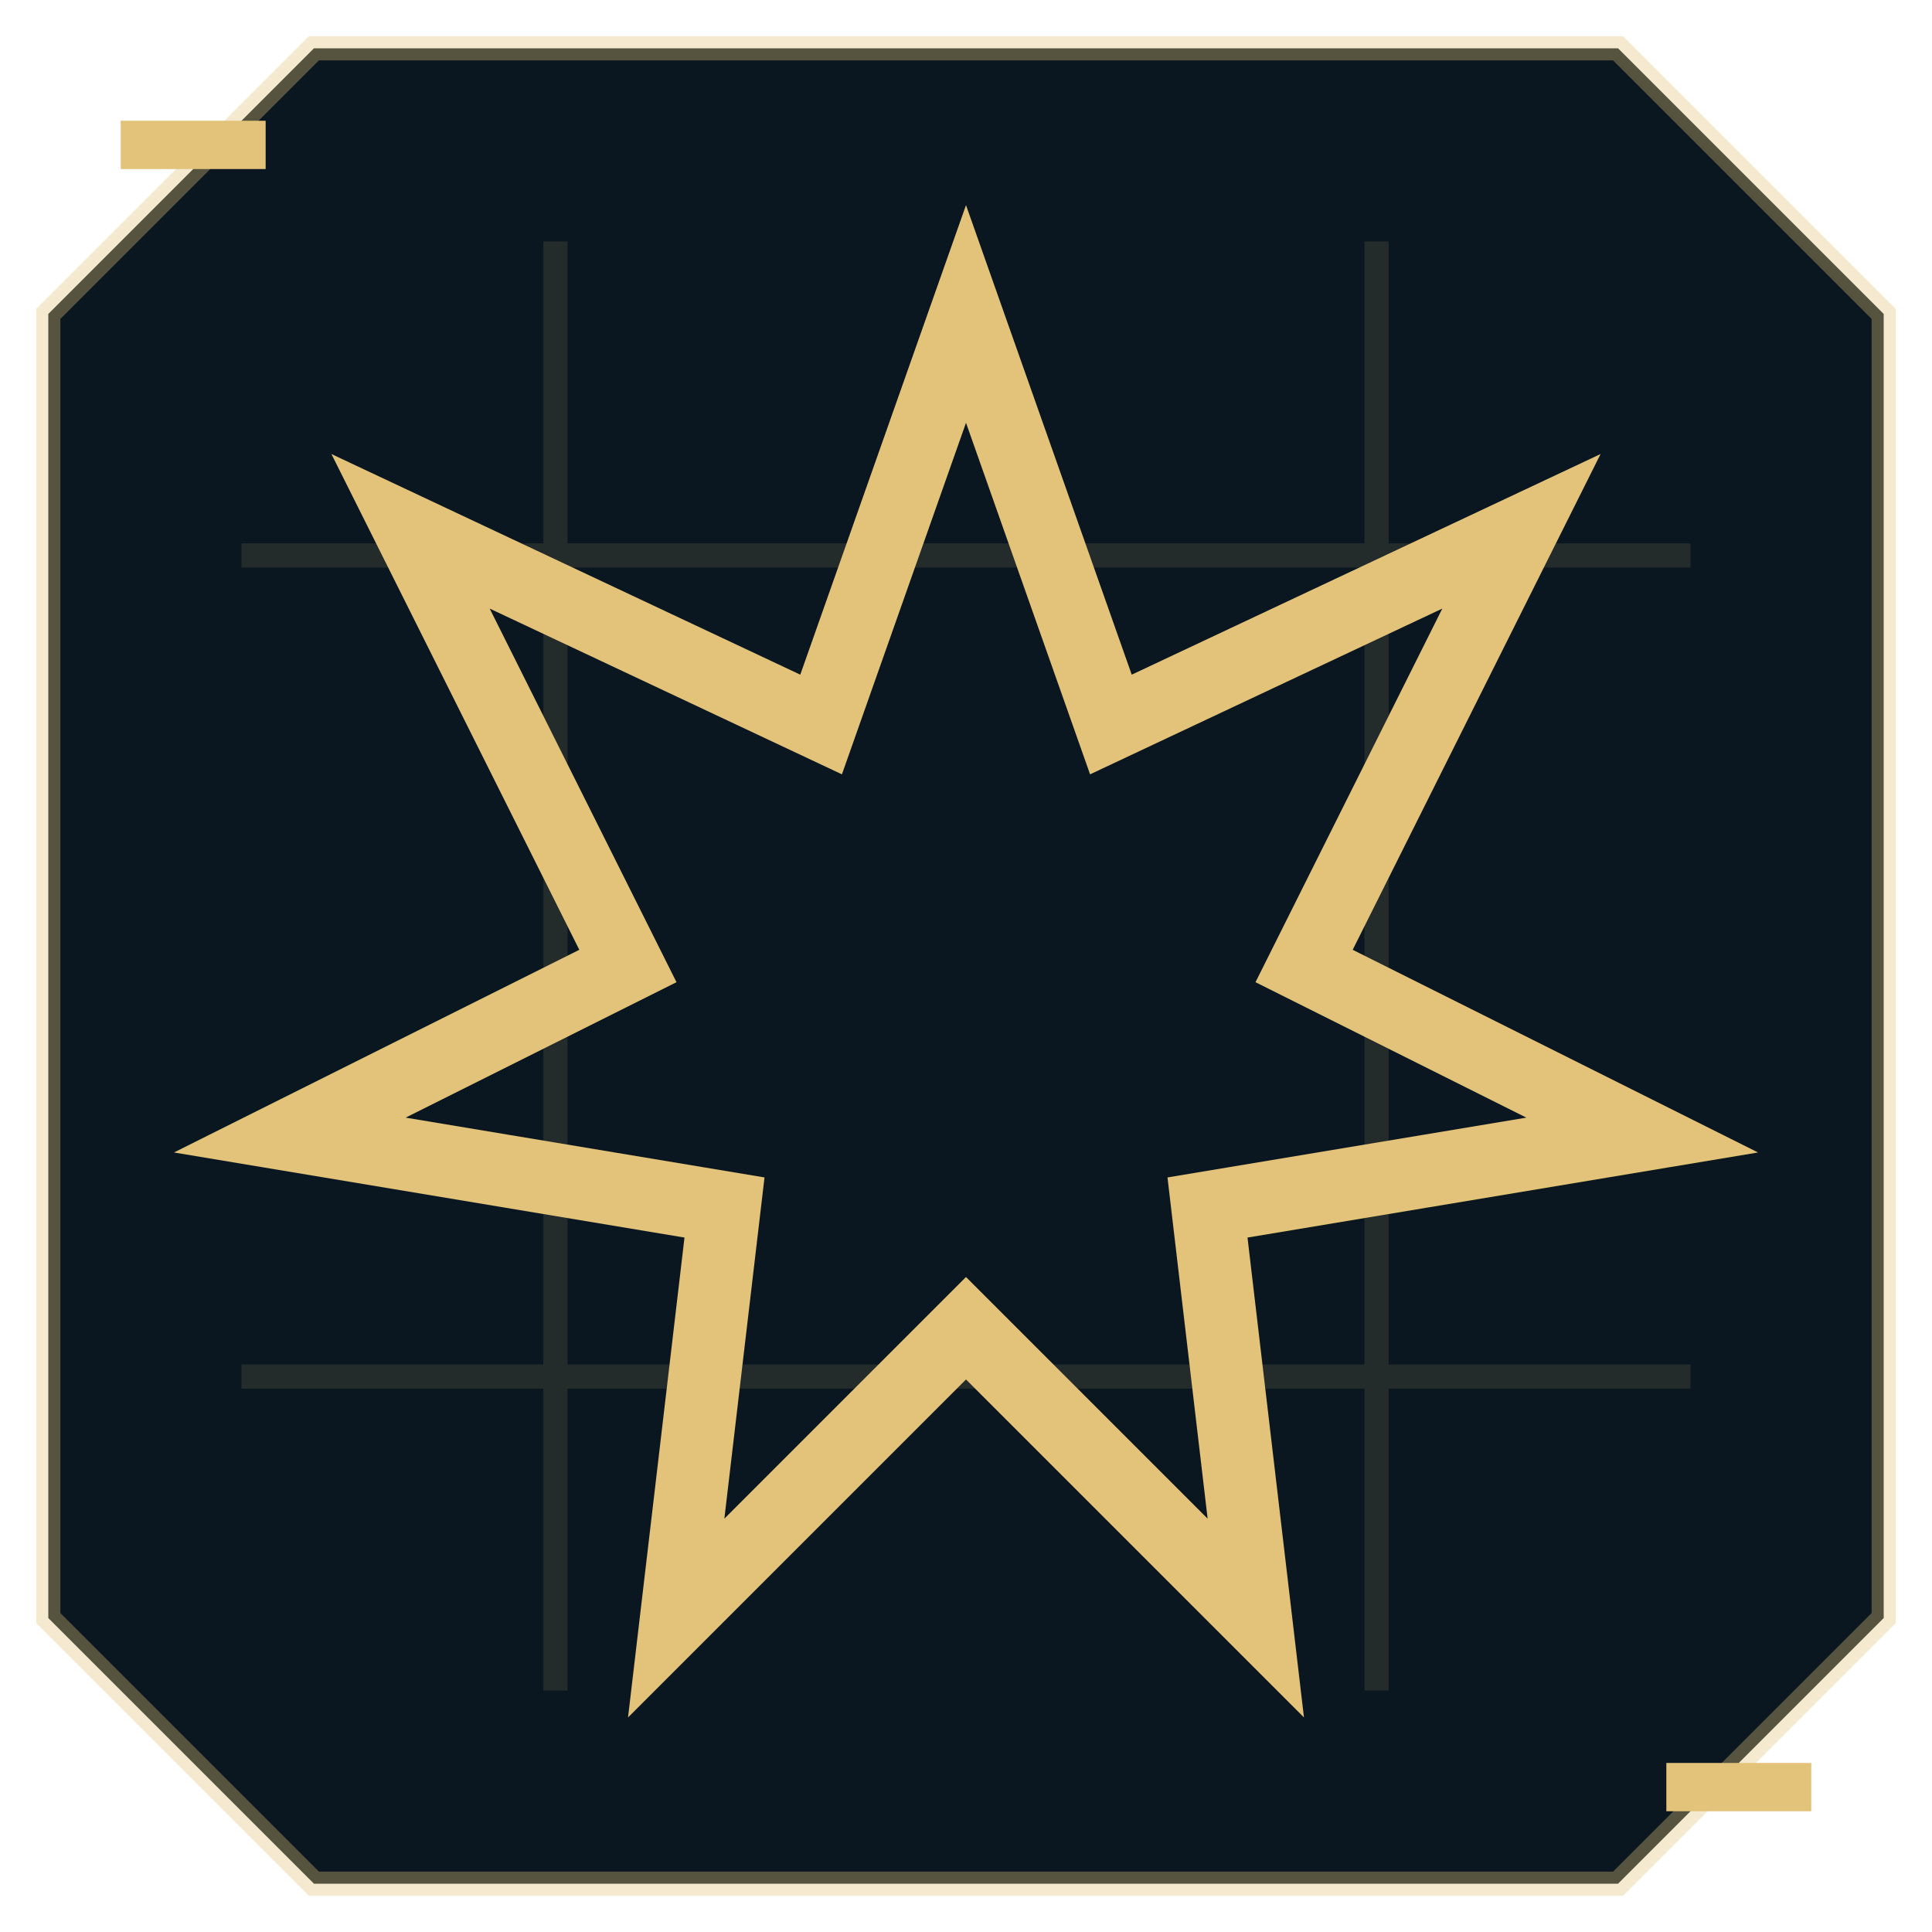
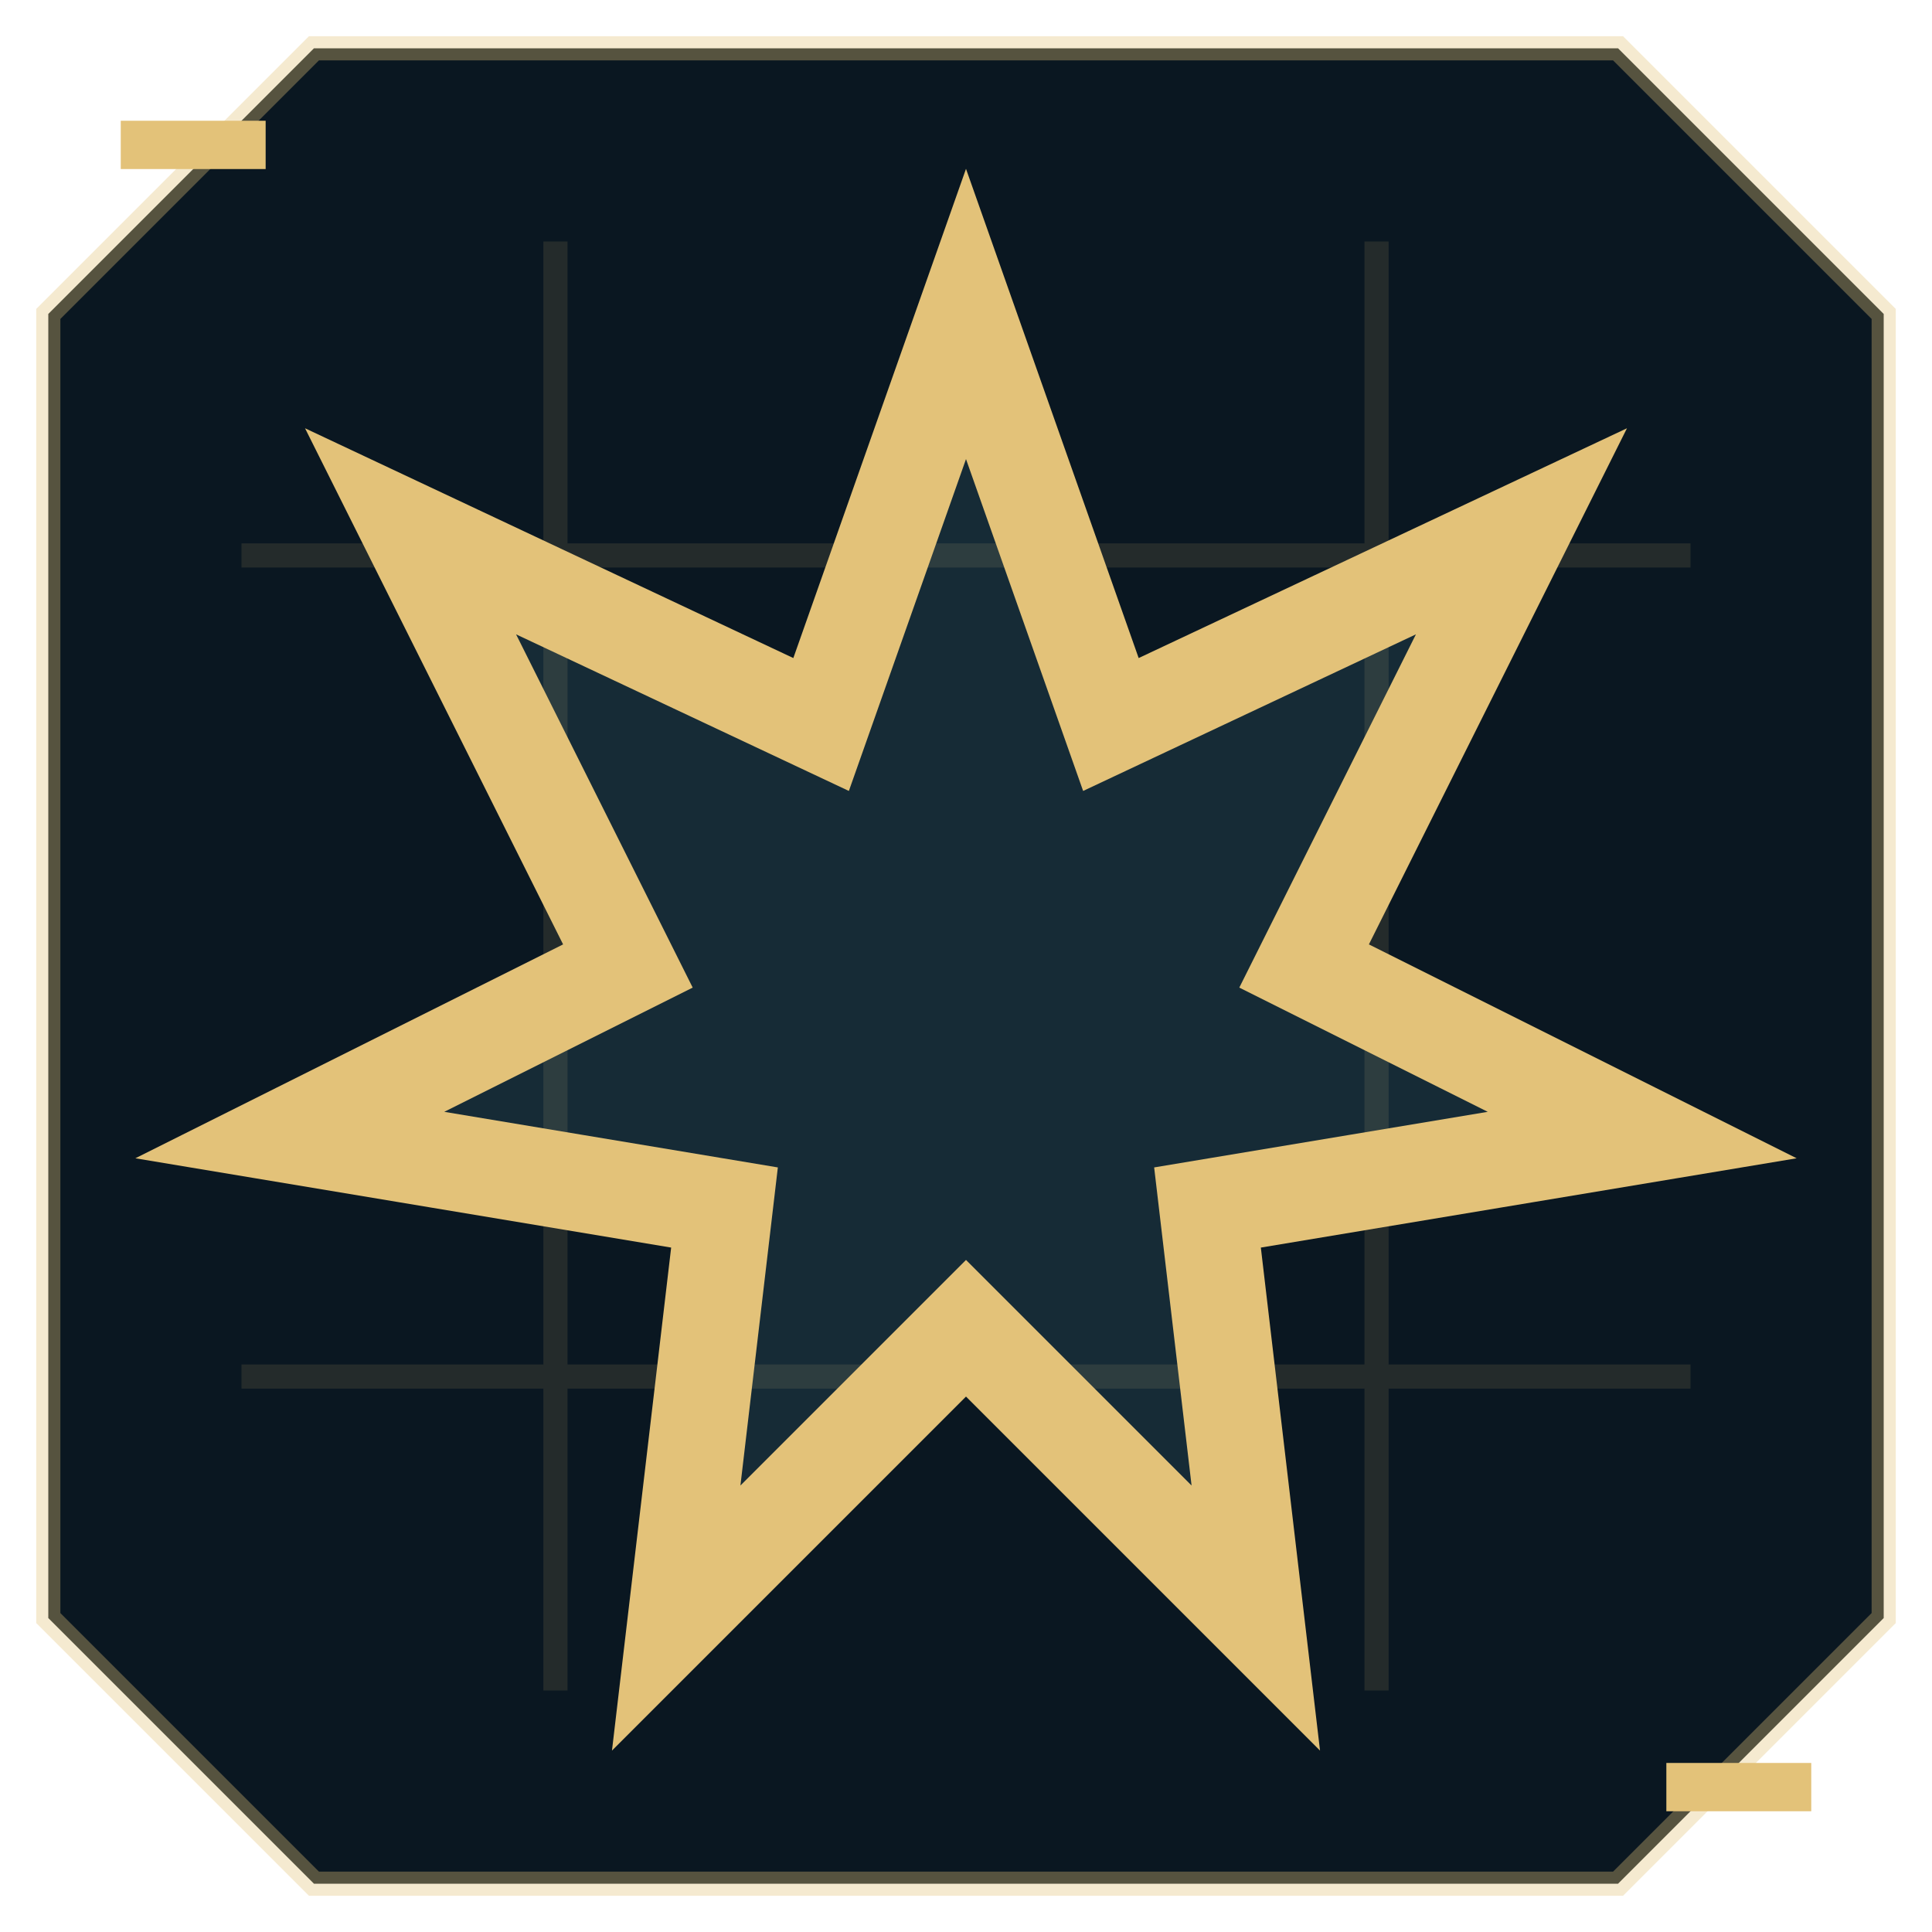
<svg xmlns="http://www.w3.org/2000/svg" width="80" height="80" viewBox="0 0 80 80">
  <path fill="#0a1721" stroke="#e3c279" stroke-opacity=".35" d="M13 2h54l11 11v54L67 78H13L2 67V13z" />
  <path fill="none" stroke="#e3c279" stroke-opacity=".12" d="M10 23h60M10 57h60M23 10v60M57 10v60" />
-   <g transform="translate(8 8)" stroke="#e3c279" fill="none" stroke-width="3" stroke-linecap="square" stroke-linejoin="miter">
+   <g transform="translate(8 8)" stroke="#e3c279" fill="#83d8f31a" stroke-width="4" stroke-linecap="square" stroke-linejoin="miter">
    <path d="M32 5l6 17 17-8-9 18 14 7-18 3 2 17-12-12-12 12 2-17-18-3 14-7-9-18 17 8z" />
  </g>
  <path fill="#e3c279" d="M5 5h6v2H5zm64 68h6v2h-6z" />
</svg>
